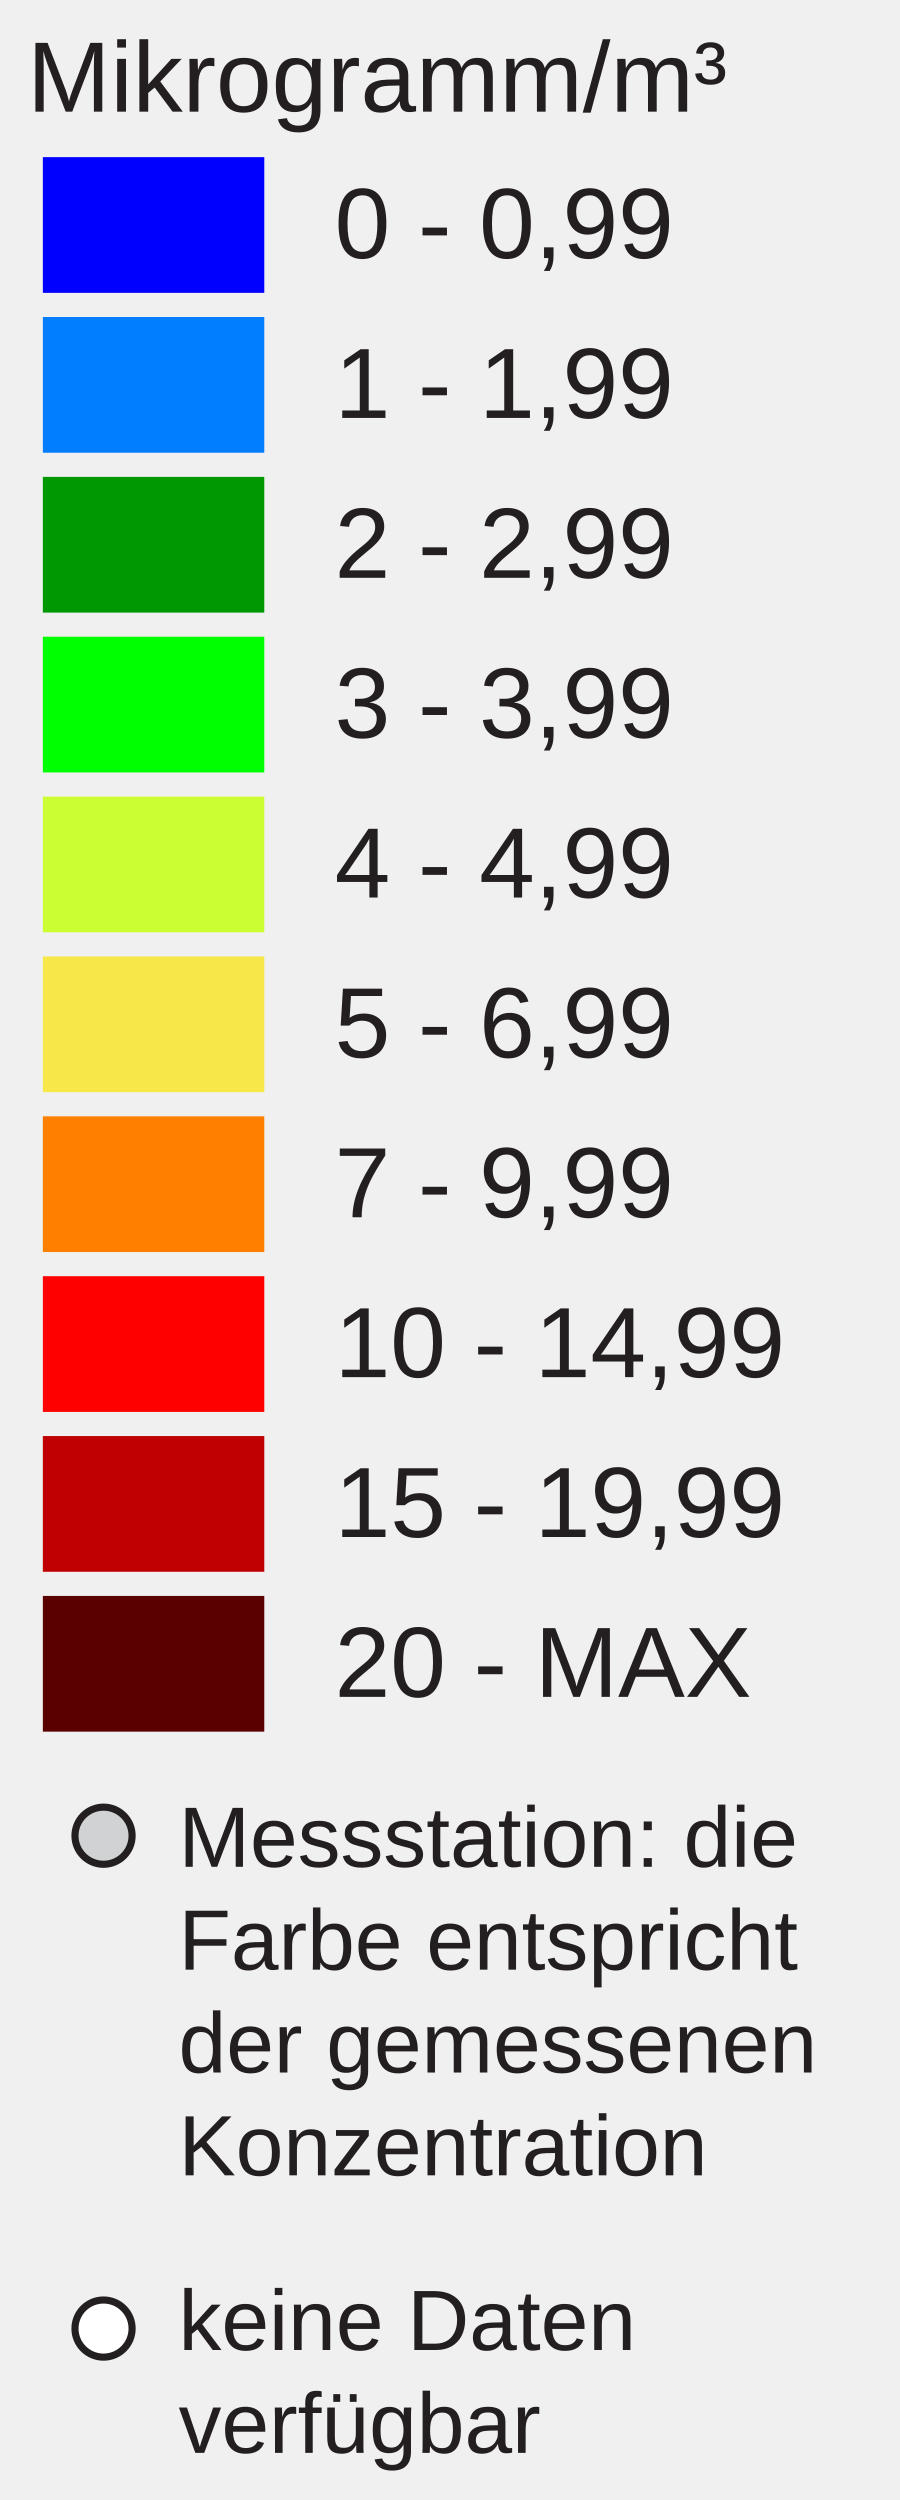
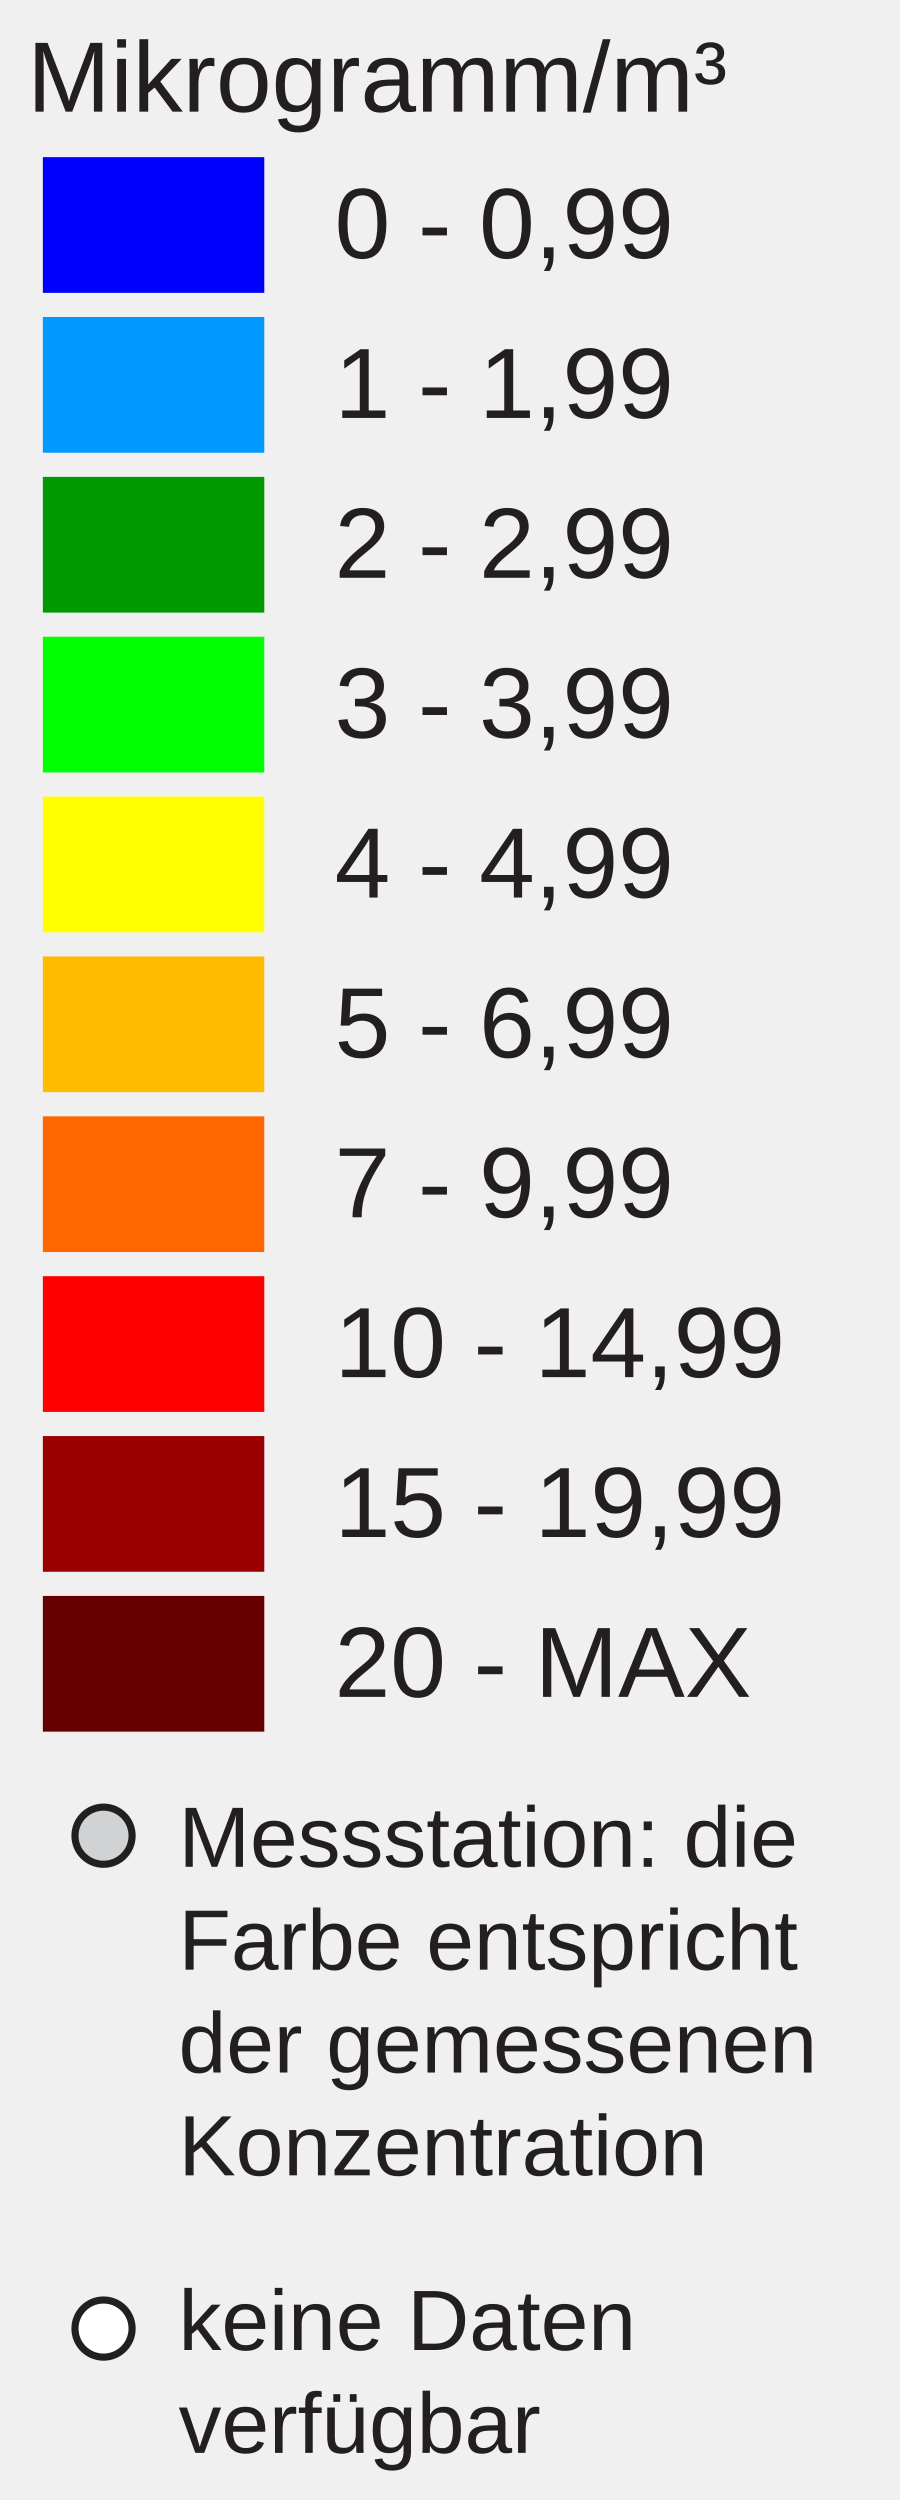
<svg xmlns="http://www.w3.org/2000/svg" version="1.1" id="Layer_1" x="0px" y="0px" width="126px" height="350px" viewBox="0 0 126 350" enable-background="new 0 0 126 350" xml:space="preserve">
  <rect x="6" y="22" fill="#0000FF" width="31" height="19" />
-   <rect x="6" y="44.381" fill="#007EFD" width="31" height="19" />
-   <rect x="6" y="66.762" fill="#009800" width="31" height="19" />
+   <rect x="6" y="44.381" fill="#0099FF" width="31" height="19" />
+   <rect x="6" y="66.762" fill="#009900" width="31" height="19" />
  <rect x="6" y="89.143" fill="#00FF00" width="31" height="19" />
-   <rect x="6" y="111.524" fill="#CCFF33" width="31" height="19" />
-   <rect x="6" y="133.905" fill="#F8E748" width="31" height="19" />
-   <rect x="6" y="156.286" fill="#FF8000" width="31" height="19" />
+   <rect x="6" y="111.524" fill="#FFFF00" width="31" height="19" />
+   <rect x="6" y="133.905" fill="#FFBB00" width="31" height="19" />
+   <rect x="6" y="156.286" fill="#FF6600" width="31" height="19" />
  <rect x="6" y="178.668" fill="#FF0000" width="31" height="19" />
-   <rect x="6" y="201.049" fill="#C00000" width="31" height="19" />
-   <rect x="6" y="223.43" fill="#5A0000" width="31" height="19" />
+   <rect x="6" y="201.049" fill="#990000" width="31" height="19" />
+   <rect x="6" y="223.43" fill="#660000" width="31" height="19" />
  <text transform="matrix(1 0 0 1 46.853 36.1304)" fill="#231F20" font-family="Arial" font-size="14">0 - 0,99</text>
  <text transform="matrix(1 0 0 1 46.853 58.5112)" fill="#231F20" font-family="Arial" font-size="14">1 - 1,99</text>
  <text transform="matrix(1 0 0 1 46.853 80.8926)" fill="#231F20" font-family="Arial" font-size="14">2 - 2,99</text>
  <text transform="matrix(1 0 0 1 46.853 103.2734)" fill="#231F20" font-family="Arial" font-size="14">3 - 3,99</text>
  <text transform="matrix(1 0 0 1 46.853 125.6548)" fill="#231F20" font-family="Arial" font-size="14">4 - 4,99</text>
  <text transform="matrix(1 0 0 1 46.853 148.0352)" fill="#231F20" font-family="Arial" font-size="14">5 - 6,99</text>
  <text transform="matrix(1 0 0 1 46.853 170.417)" fill="#231F20" font-family="Arial" font-size="14">7 - 9,99</text>
  <text transform="matrix(1 0 0 1 46.853 192.7988)" fill="#231F20" font-family="Arial" font-size="14">10 - 14,99</text>
  <text transform="matrix(1 0 0 1 46.853 215.1797)" fill="#231F20" font-family="Arial" font-size="14">15 - 19,99</text>
  <text transform="matrix(1 0 0 1 46.853 237.5605)" fill="#231F20" font-family="Arial" font-size="14">20 - MAX</text>
  <text font-size="14" font-family="Arial" transform="translate(3.8027 15.631)" fill="#231F20">Mikrogramm/m³</text>
  <circle fill="#D0D2D3" stroke="#231F20" stroke-miterlimit="10" cx="14.495" cy="257" r="4" />
  <circle fill="#FFFFFF" stroke="#231F20" stroke-miterlimit="10" cx="14.495" cy="326" r="4" />
  <text font-size="12" font-family="Arial" transform="translate(25 261.35)" fill="#231F20">Messstation: die</text>
  <text font-size="12" font-family="Arial" transform="translate(25 275.75)" fill="#231F20">Farbe entspricht</text>
  <text font-size="12" font-family="Arial" transform="translate(25 290.15)" fill="#231F20">der gemessenen</text>
  <text font-size="12" font-family="Arial" transform="translate(25 304.55)" fill="#231F20">Konzentration</text>
  <text font-size="12" font-family="Arial" transform="translate(25 329)" fill="#231F20">keine Daten</text>
  <text font-size="12" font-family="Arial" transform="translate(25 343.4)" fill="#231F20">verfügbar</text>
</svg>
